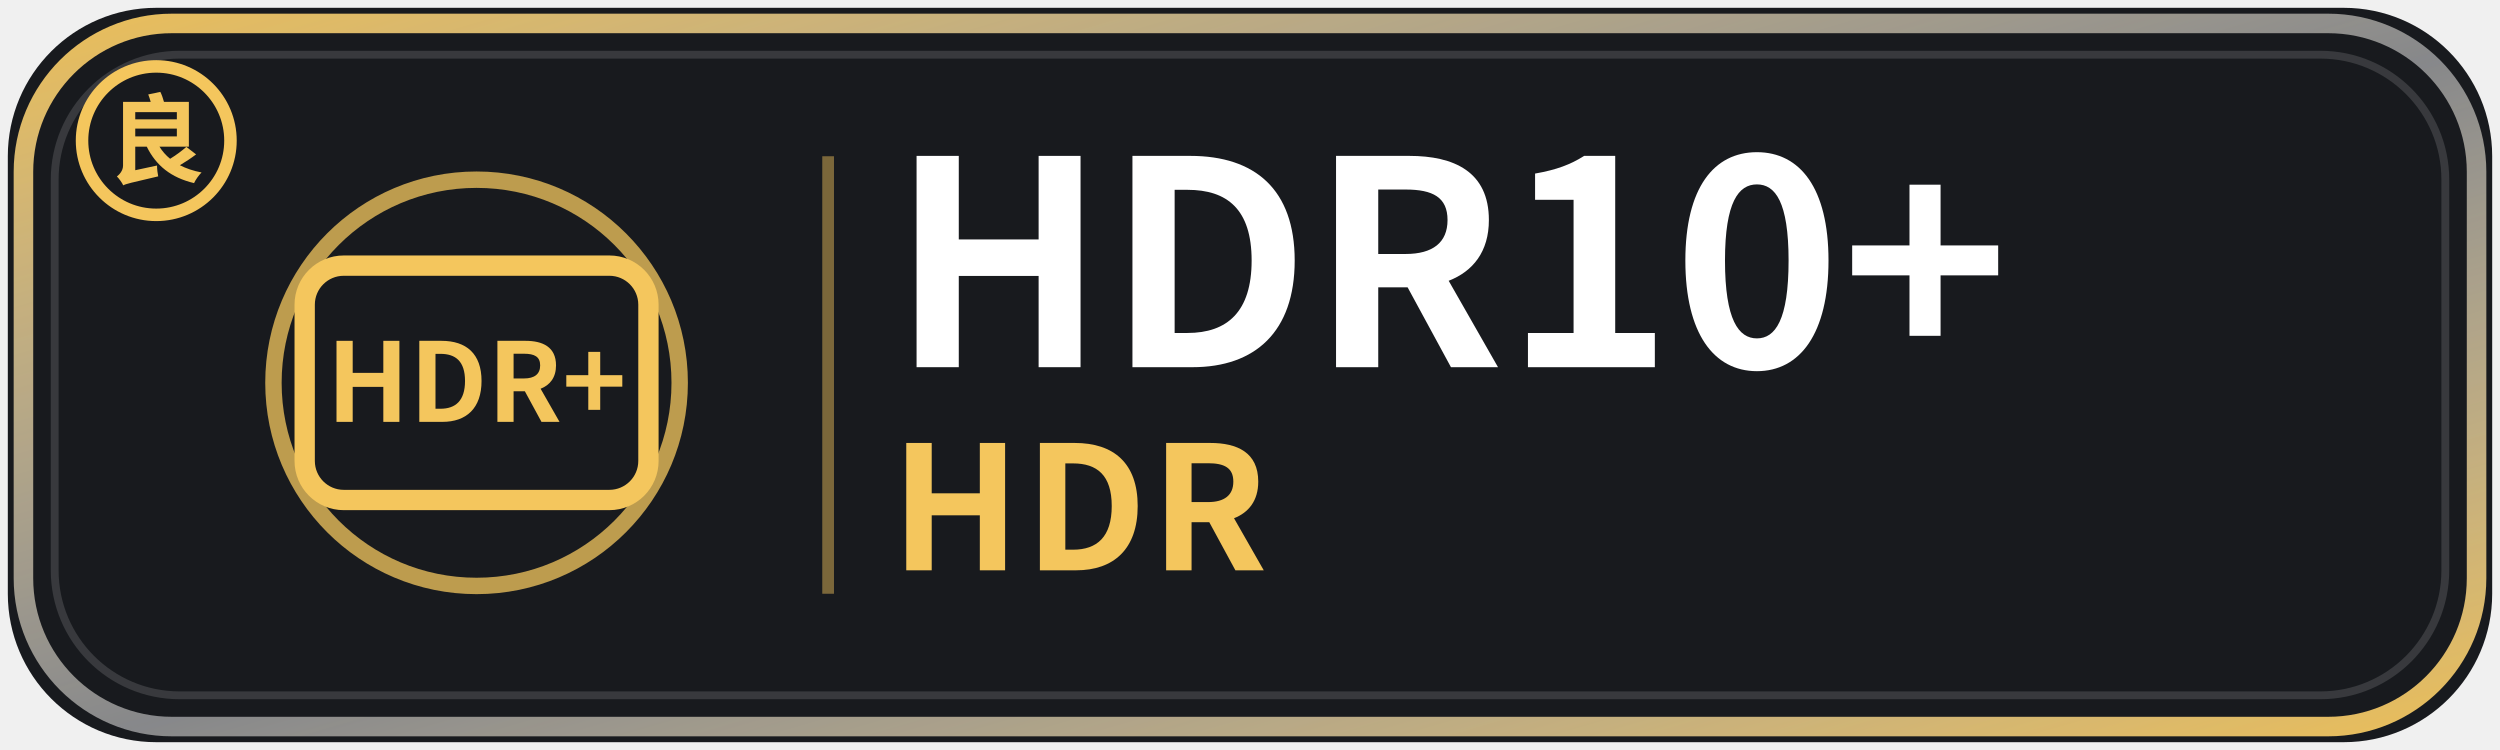
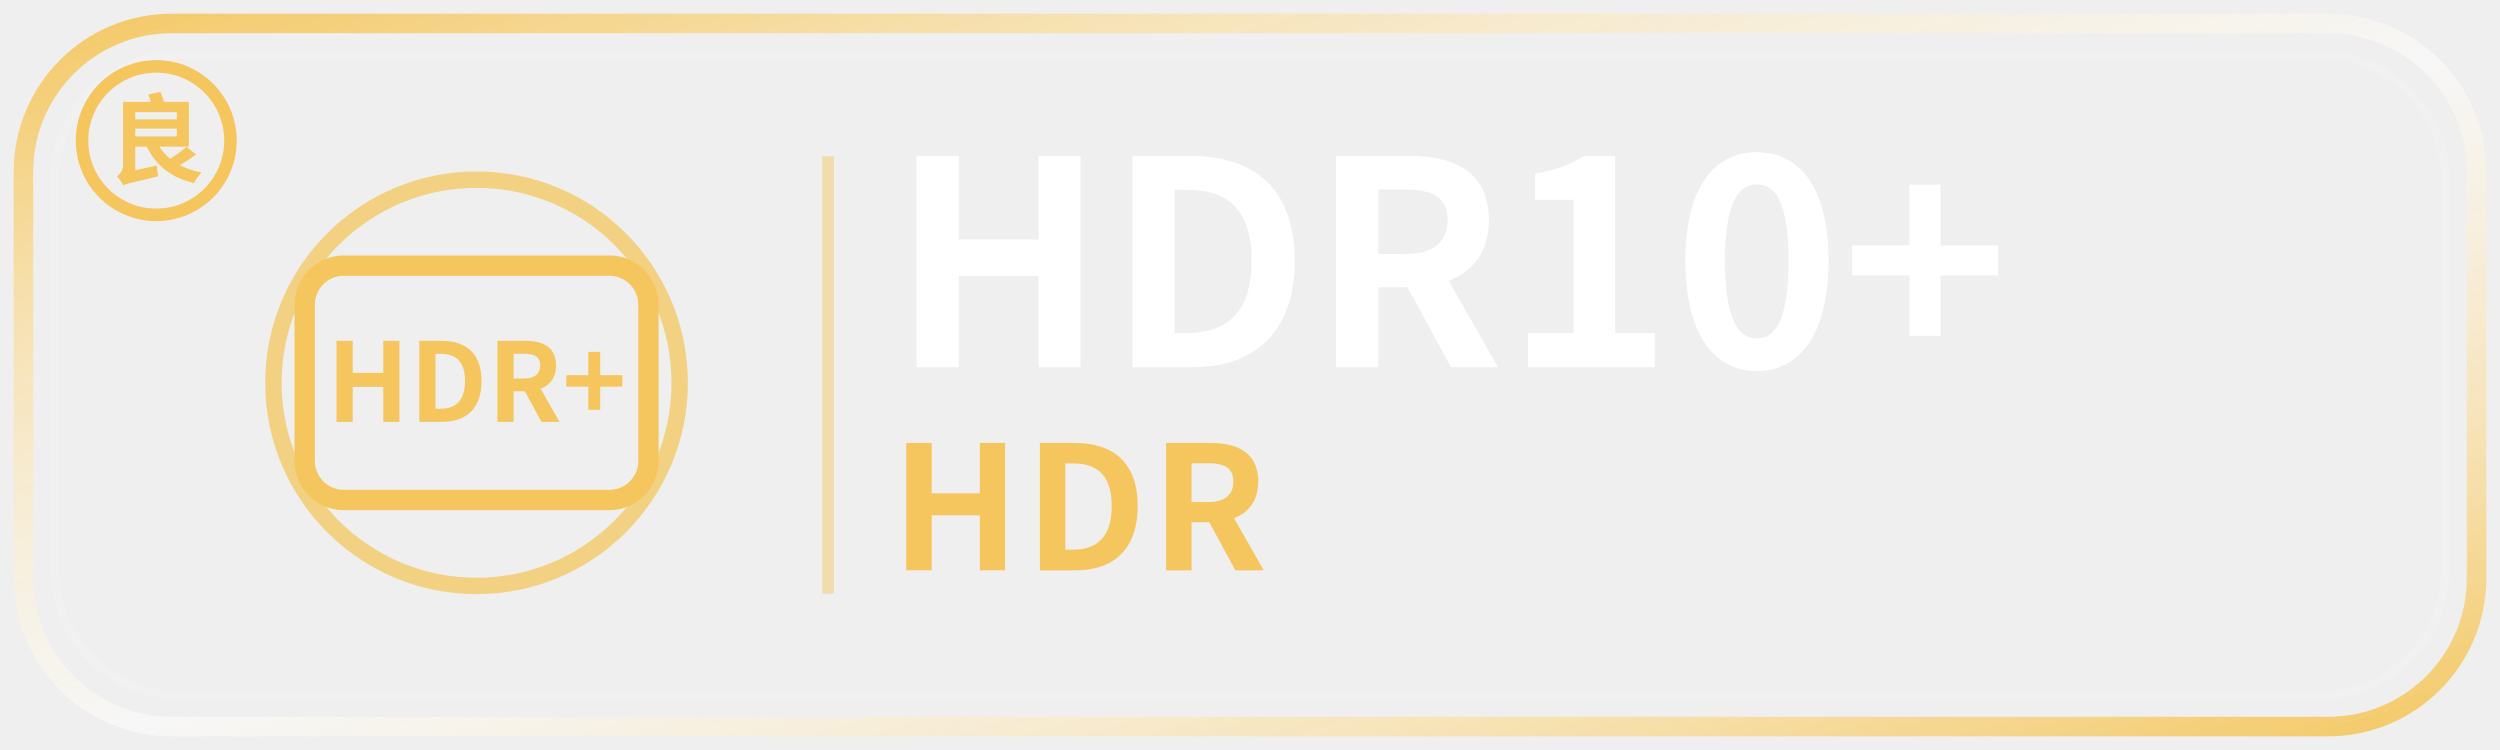
<svg xmlns="http://www.w3.org/2000/svg" width="320" height="96" viewBox="0 0 320 96" preserveAspectRatio="xMidYMid meet" overflow="hidden">
-   <rect x="1" y="1" width="318" height="94" rx="19" fill="#101216" fill-opacity="0.96" />
+   <rect x="0" y="0" width="320" height="96" fill="#000000" fill-opacity="0.004" />
  <defs>
    <linearGradient id="edge" x1="0" y1="0" x2="1" y2="1">
      <stop offset="0" stop-color="#F4C65D" stop-opacity=".95" />
      <stop offset=".52" stop-color="#FFFFFF" stop-opacity=".48" />
      <stop offset="1" stop-color="#F4C65D" stop-opacity=".95" />
    </linearGradient>
  </defs>
  <rect x="3" y="3" width="314" height="90" rx="19" fill="none" stroke="url(#edge)" stroke-width="2.5" />
  <rect x="7" y="7" width="306" height="82" rx="16" fill="none" stroke="#FFFFFF" stroke-opacity=".14" stroke-width="1" />
  <circle cx="20" cy="18" r="9.5" fill="none" stroke="#F4C65D" stroke-width="1.6" />
  <g aria-label="良" fill="#F4C65D" transform="translate(13.75 22.5) scale(0.0125 -0.0125)">
    <path d="M711 483V403H285V483ZM711 578H285V652H711ZM162 -98C191 -82 239 -72 520 -6C514 20 508 71 508 105L285 57V298H403C498 105 651 -19 887 -75C902 -42 937 8 964 34C880 50 806 75 742 108C797 141 857 180 908 219L808 296C765 257 701 210 642 174C598 210 562 251 533 298H834V757H579C570 790 557 829 542 859L418 833C427 810 436 783 443 757H160V105C160 51 122 12 97 -7C117 -26 151 -72 162 -98Z" transform="translate(0 0)" />
  </g>
  <circle cx="61" cy="49" r="26" fill="none" stroke="#F4C65D" stroke-width="2.1" stroke-opacity=".75" />
  <rect x="39" y="34" width="44" height="30" rx="5" fill="none" stroke="#F4C65D" stroke-width="2.6" />
  <g aria-label="HDR+" fill="#F4C65D" transform="translate(41.799 54) scale(0.014 -0.014)">
    <path d="M91 0H239V320H519V0H666V741H519V448H239V741H91Z" transform="translate(0 0)" />
    <path d="M91 0H302C521 0 660 124 660 374C660 623 521 741 294 741H91ZM239 120V622H284C423 622 509 554 509 374C509 194 423 120 284 120Z" transform="translate(757 0)" />
    <path d="M239 397V623H335C430 623 482 596 482 516C482 437 430 397 335 397ZM494 0H659L486 303C571 336 627 405 627 516C627 686 504 741 348 741H91V0H239V280H342Z" transform="translate(1471 0)" />
    <path d="M240 110H349V322H551V427H349V640H240V427H39V322H240Z" transform="translate(2153 0)" />
  </g>
  <path d="M106 20v56" stroke="#F4C65D" stroke-opacity=".45" stroke-width="1.5" />
  <g aria-label="HDR10+" fill="#FFFFFF" transform="translate(114 47) scale(0.0365 -0.0365)">
    <path d="M91 0H239V320H519V0H666V741H519V448H239V741H91Z" transform="translate(0 0)" />
    <path d="M91 0H302C521 0 660 124 660 374C660 623 521 741 294 741H91ZM239 120V622H284C423 622 509 554 509 374C509 194 423 120 284 120Z" transform="translate(757 0)" />
    <path d="M239 397V623H335C430 623 482 596 482 516C482 437 430 397 335 397ZM494 0H659L486 303C571 336 627 405 627 516C627 686 504 741 348 741H91V0H239V280H342Z" transform="translate(1471 0)" />
    <path d="M82 0H527V120H388V741H279C232 711 182 692 107 679V587H242V120H82Z" transform="translate(2153 0)" />
    <path d="M295 -14C446 -14 546 118 546 374C546 628 446 754 295 754C144 754 44 629 44 374C44 118 144 -14 295 -14ZM295 101C231 101 183 165 183 374C183 580 231 641 295 641C359 641 406 580 406 374C406 165 359 101 295 101Z" transform="translate(2743 0)" />
    <path d="M240 110H349V322H551V427H349V640H240V427H39V322H240Z" transform="translate(3333 0)" />
  </g>
  <g aria-label="HDR" fill="#F4C65D" transform="translate(114 73) scale(0.022 -0.022)">
    <path d="M91 0H239V320H519V0H666V741H519V448H239V741H91Z" transform="translate(0 0)" />
    <path d="M91 0H302C521 0 660 124 660 374C660 623 521 741 294 741H91ZM239 120V622H284C423 622 509 554 509 374C509 194 423 120 284 120Z" transform="translate(777.4545 0)" />
    <path d="M239 397V623H335C430 623 482 596 482 516C482 437 430 397 335 397ZM494 0H659L486 303C571 336 627 405 627 516C627 686 504 741 348 741H91V0H239V280H342Z" transform="translate(1511.909 0)" />
  </g>
</svg>
